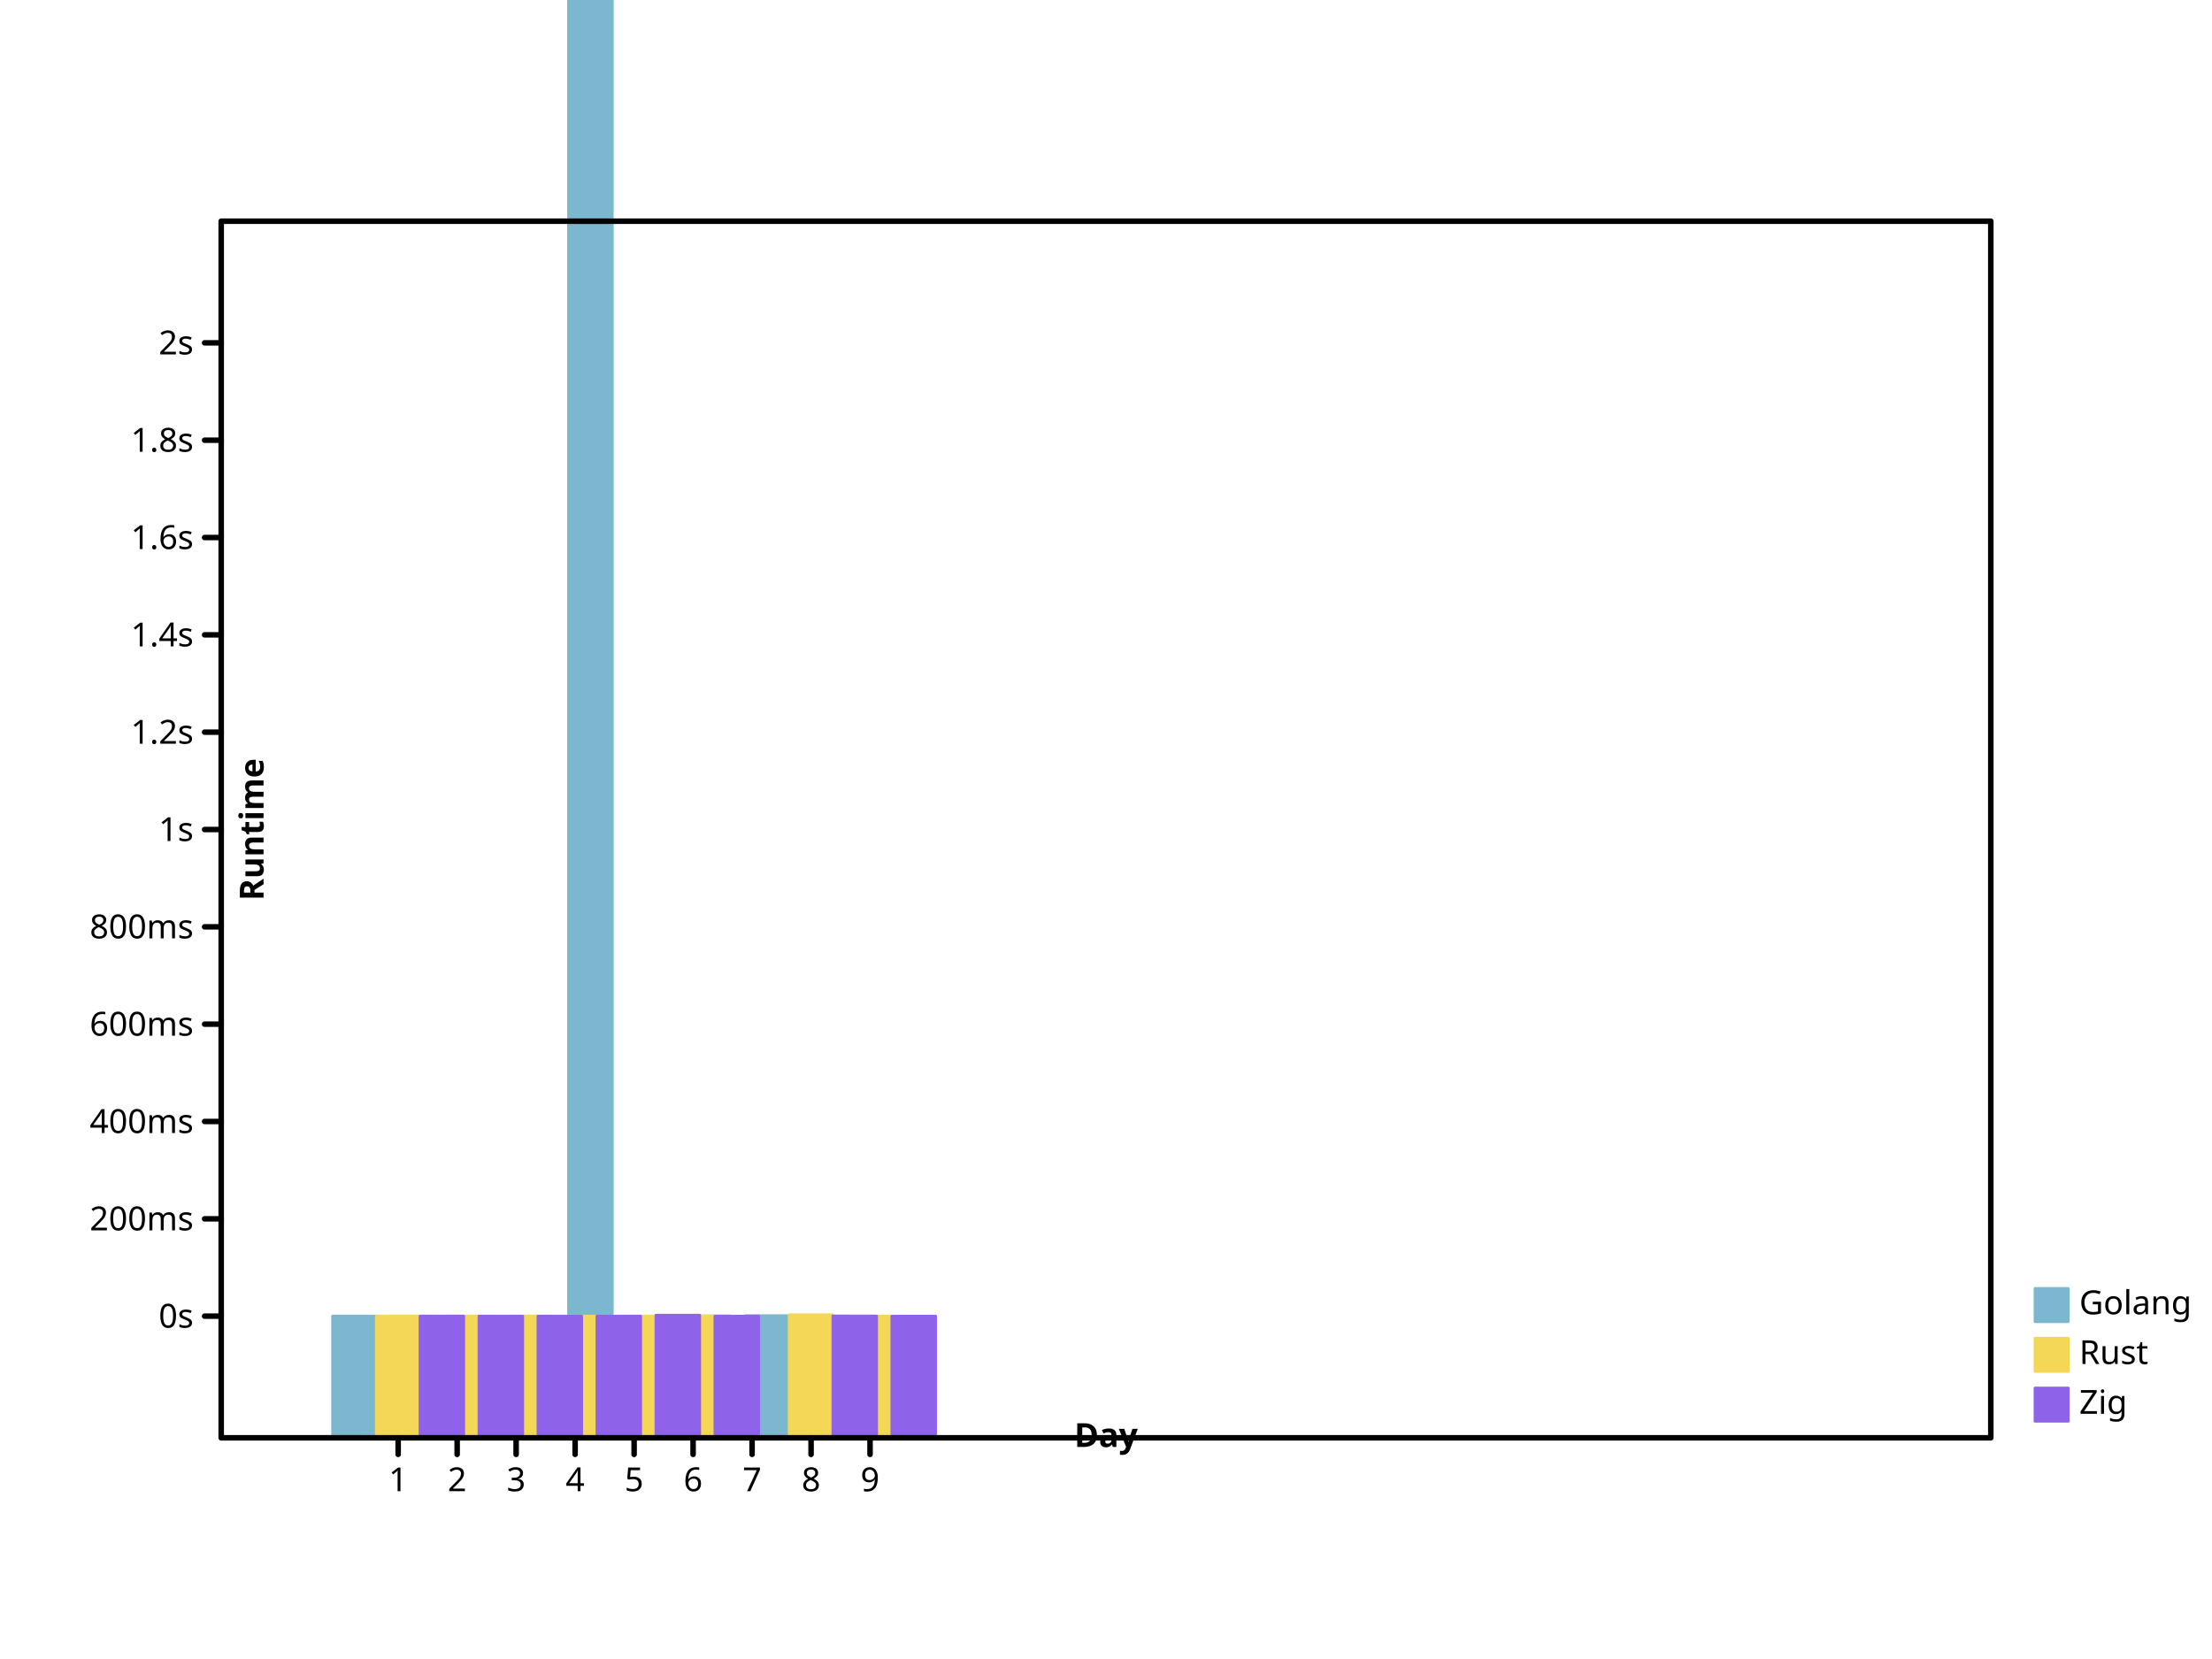
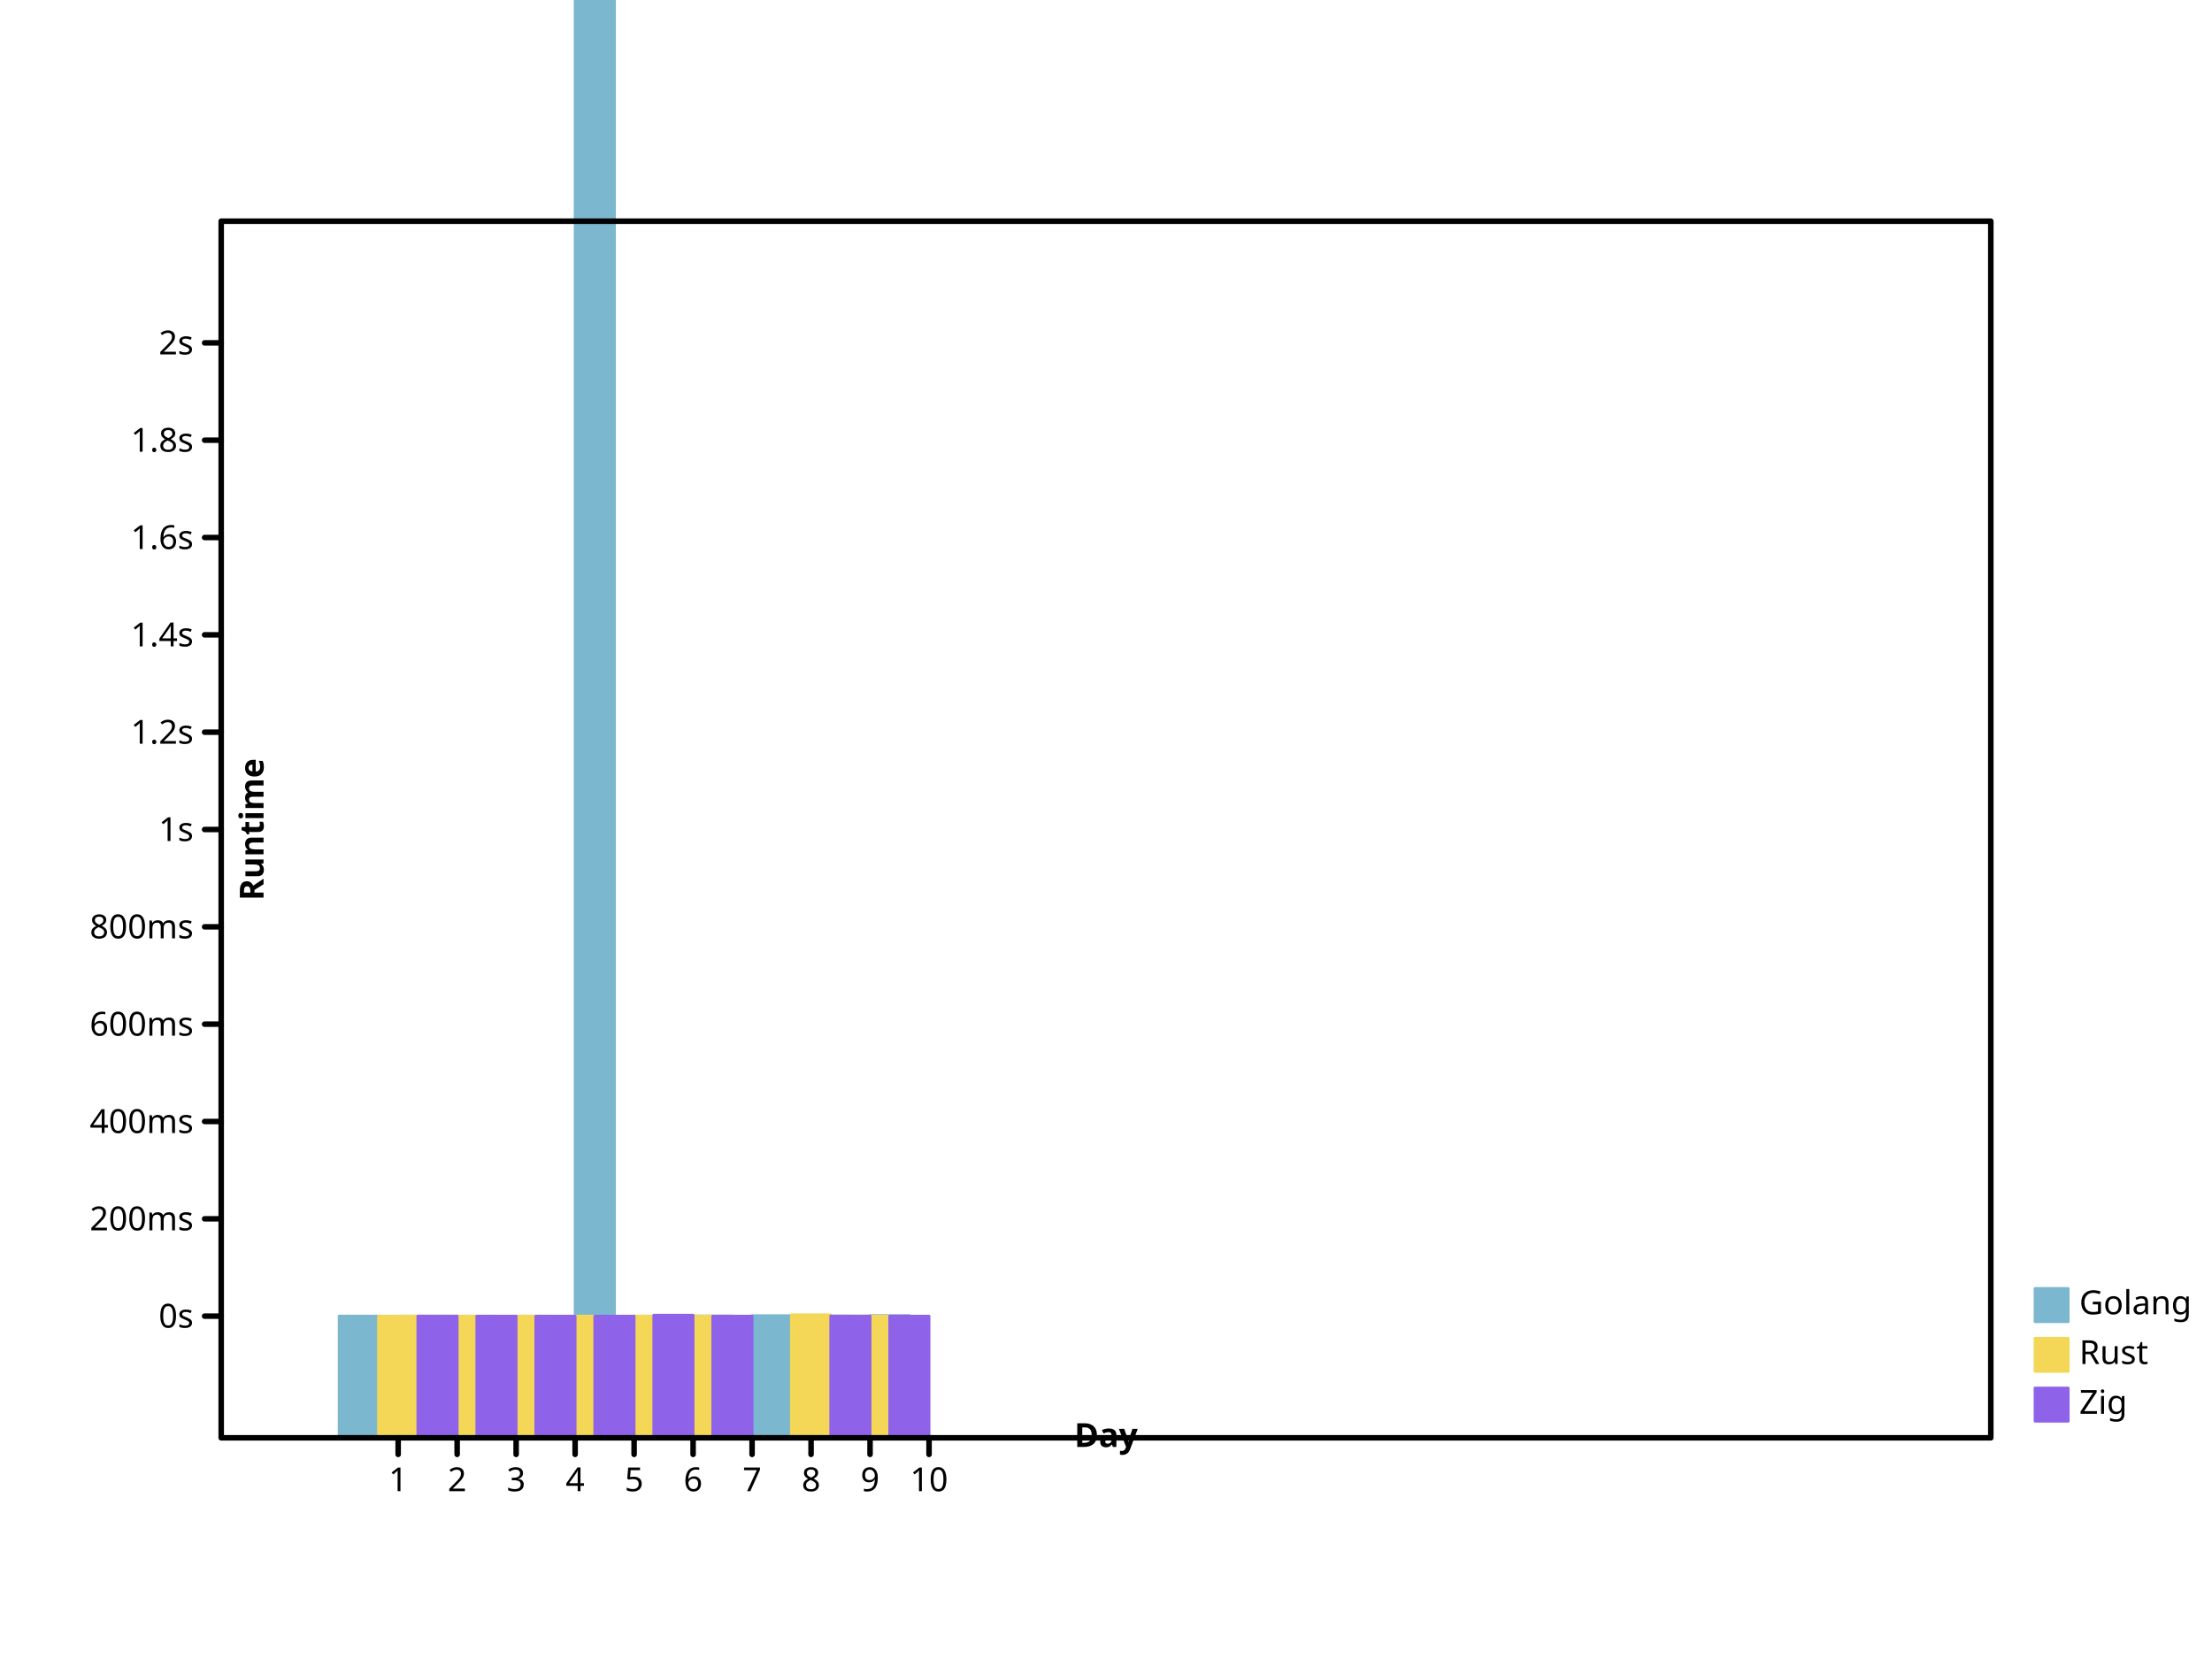
- <svg xmlns="http://www.w3.org/2000/svg" preserveAspectRatio="xMidYMid meet" width="800" height="600" viewbox="0 0 800 600">
+ <svg xmlns="http://www.w3.org/2000/svg" height="600" viewbox="0 0 800 600" preserveAspectRatio="xMidYMid meet" width="800">
  <defs>
-     <marker id="circle" viewBox="0 0 10 10 " refX="5" refY="5" markerUnits="userSpaceOnUse" markerWidth="2%" markerHeight="2%">
-       <circle r="3" fill="none" stroke="black" cx="5" cy="5" />
+     <marker refX="5" refY="5" markerUnits="userSpaceOnUse" markerWidth="2%" markerHeight="2%" id="circle" viewBox="0 0 10 10 ">
+       <circle cx="5" cy="5" r="3" fill="none" stroke="black" />
    </marker>
-     <marker markerWidth="2%" markerHeight="2%" id="filled-circle" viewBox="0 0 10 10 " refX="5" refY="5" markerUnits="userSpaceOnUse">
-       <circle stroke="none" cx="5" cy="5" r="3" fill="black" />
+     <marker id="filled-circle" viewBox="0 0 10 10 " refX="5" refY="5" markerUnits="userSpaceOnUse" markerWidth="2%" markerHeight="2%">
+       <circle cx="5" cy="5" r="3" fill="black" stroke="none" />
    </marker>
-     <marker markerUnits="userSpaceOnUse" markerWidth="2%" markerHeight="2%" id="square" viewBox="0 0 10 10 " refX="5" refY="5">
+     <marker id="square" viewBox="0 0 10 10 " refX="5" refY="5" markerUnits="userSpaceOnUse" markerWidth="2%" markerHeight="2%">
      <rect x="2" y="2" width="6" height="6" fill="none" stroke="black" />
    </marker>
-     <marker id="filled-square" viewBox="0 0 10 10 " refX="5" refY="5" markerUnits="userSpaceOnUse" markerWidth="2%" markerHeight="2%">
-       <rect stroke="none" x="2" y="2" width="6" height="6" fill="black" />
+     <marker refY="5" markerUnits="userSpaceOnUse" markerWidth="2%" markerHeight="2%" id="filled-square" viewBox="0 0 10 10 " refX="5">
+       <rect x="2" y="2" width="6" height="6" fill="black" stroke="none" />
    </marker>
  </defs>
-   <g stroke="hsl(198, 47%, 65%)" stroke-width="1px" stroke-linecap="round" stroke-linejoin="round" transform="translate(80 520 )scale(1 -1 )" fill="hsl(198, 47%, 65%)">
-     <rect vector-effect="non-scaling-stroke" x="4.029630e+01" y="0" width="1.580247e+01" height="4.403267e+01" />
-     <rect y="0" width="1.580247e+01" height="4.400104e+01" vector-effect="non-scaling-stroke" x="6.162963e+01" />
-     <rect height="4.400471e+01" vector-effect="non-scaling-stroke" x="8.296296e+01" y="0" width="1.580247e+01" />
-     <rect y="0" width="1.580247e+01" height="4.400597e+01" vector-effect="non-scaling-stroke" x="1.042963e+02" />
-     <rect y="0" width="1.580247e+01" height="7.832963e+02" vector-effect="non-scaling-stroke" x="1.256296e+02" />
-     <rect height="4.400002e+01" vector-effect="non-scaling-stroke" x="1.469630e+02" y="0" width="1.580247e+01" />
-     <rect vector-effect="non-scaling-stroke" x="1.682963e+02" y="0" width="1.580247e+01" height="4.406514e+01" />
-     <rect x="1.896296e+02" y="0" width="1.580247e+01" height="4.417566e+01" vector-effect="non-scaling-stroke" />
-     <rect height="4.401569e+01" vector-effect="non-scaling-stroke" x="2.109630e+02" y="0" width="1.580247e+01" />
+   <g fill="hsl(198, 47%, 65%)" stroke="hsl(198, 47%, 65%)" stroke-width="1px" stroke-linecap="round" stroke-linejoin="round" transform="translate(80 520 )scale(1 -1 )">
+     <rect vector-effect="non-scaling-stroke" x="4.266667e+01" y="0" width="1.422222e+01" height="4.403267e+01" />
+     <rect vector-effect="non-scaling-stroke" x="64" y="0" width="1.422222e+01" height="4.400104e+01" />
+     <rect vector-effect="non-scaling-stroke" x="8.533333e+01" y="0" width="1.422222e+01" height="4.400471e+01" />
+     <rect y="0" width="1.422222e+01" height="4.400597e+01" vector-effect="non-scaling-stroke" x="1.066667e+02" />
+     <rect width="1.422222e+01" height="7.832963e+02" vector-effect="non-scaling-stroke" x="1.280000e+02" y="0" />
+     <rect width="1.422222e+01" height="4.400002e+01" vector-effect="non-scaling-stroke" x="1.493333e+02" y="0" />
+     <rect y="0" width="1.422222e+01" height="4.406514e+01" vector-effect="non-scaling-stroke" x="1.706667e+02" />
+     <rect y="0" width="1.422222e+01" height="4.417566e+01" vector-effect="non-scaling-stroke" x="192" />
+     <rect x="2.133333e+02" y="0" width="1.422222e+01" height="4.401569e+01" vector-effect="non-scaling-stroke" />
+     <rect vector-effect="non-scaling-stroke" x="2.346667e+02" y="0" width="1.422222e+01" height="4.421617e+01" />
  </g>
-   <g stroke-width="1px" stroke-linecap="round" stroke-linejoin="round" transform="translate(80 520 )scale(1 -1 )" fill="hsl(49, 88%, 65%)" stroke="hsl(49, 88%, 65%)">
-     <rect width="1.580247e+01" height="4.401633e+01" vector-effect="non-scaling-stroke" x="5.609877e+01" y="0" />
-     <rect y="0" width="1.580247e+01" height="4.400042e+01" vector-effect="non-scaling-stroke" x="7.743210e+01" />
-     <rect height="4.400305e+01" vector-effect="non-scaling-stroke" x="9.876543e+01" y="0" width="1.580247e+01" />
-     <rect height="4.400333e+01" vector-effect="non-scaling-stroke" x="1.200988e+02" y="0" width="1.580247e+01" />
-     <rect x="1.414321e+02" y="0" width="1.580247e+01" height="4.400195e+01" vector-effect="non-scaling-stroke" />
-     <rect y="0" width="1.580247e+01" height="4.400002e+01" vector-effect="non-scaling-stroke" x="1.627654e+02" />
-     <rect height="4.449101e+01" vector-effect="non-scaling-stroke" x="2.054321e+02" y="0" width="1.580247e+01" />
-     <rect y="0" width="1.580247e+01" height="4.400863e+01" vector-effect="non-scaling-stroke" x="2.267654e+02" />
+   <g fill="hsl(49, 88%, 65%)" stroke="hsl(49, 88%, 65%)" stroke-width="1px" stroke-linecap="round" stroke-linejoin="round" transform="translate(80 520 )scale(1 -1 )">
+     <rect y="0" width="1.422222e+01" height="4.401633e+01" vector-effect="non-scaling-stroke" x="5.688889e+01" />
+     <rect y="0" width="1.422222e+01" height="4.400042e+01" vector-effect="non-scaling-stroke" x="7.822222e+01" />
+     <rect height="4.400305e+01" vector-effect="non-scaling-stroke" x="9.955556e+01" y="0" width="1.422222e+01" />
+     <rect vector-effect="non-scaling-stroke" x="1.208889e+02" y="0" width="1.422222e+01" height="4.400333e+01" />
+     <rect x="1.422222e+02" y="0" width="1.422222e+01" height="4.400195e+01" vector-effect="non-scaling-stroke" />
+     <rect y="0" width="1.422222e+01" height="4.400002e+01" vector-effect="non-scaling-stroke" x="1.635556e+02" />
+     <rect vector-effect="non-scaling-stroke" x="2.062222e+02" y="0" width="1.422222e+01" height="4.449101e+01" />
+     <rect width="1.422222e+01" height="4.400863e+01" vector-effect="non-scaling-stroke" x="2.275556e+02" y="0" />
  </g>
-   <g fill="hsl(260, 76%, 65%)" stroke="hsl(260, 76%, 65%)" stroke-width="1px" stroke-linecap="round" stroke-linejoin="round" transform="translate(80 520 )scale(1 -1 )">
-     <rect x="7.190123e+01" y="0" width="1.580247e+01" height="4.401287e+01" vector-effect="non-scaling-stroke" />
-     <rect y="0" width="1.580247e+01" height="4.400046e+01" vector-effect="non-scaling-stroke" x="9.323457e+01" />
-     <rect height="4.400241e+01" vector-effect="non-scaling-stroke" x="1.145679e+02" y="0" width="1.580247e+01" />
-     <rect height="4.400937e+01" vector-effect="non-scaling-stroke" x="1.359012e+02" y="0" width="1.580247e+01" />
-     <rect vector-effect="non-scaling-stroke" x="1.572346e+02" y="0" width="1.580247e+01" height="4.434469e+01" />
-     <rect x="1.785679e+02" y="0" width="1.580247e+01" height="4.400002e+01" vector-effect="non-scaling-stroke" />
-     <rect x="2.212346e+02" y="0" width="1.580247e+01" height="4.403870e+01" vector-effect="non-scaling-stroke" />
-     <rect height="4.400895e+01" vector-effect="non-scaling-stroke" x="2.425679e+02" y="0" width="1.580247e+01" />
+   <g stroke-width="1px" stroke-linecap="round" stroke-linejoin="round" transform="translate(80 520 )scale(1 -1 )" fill="hsl(260, 76%, 65%)" stroke="hsl(260, 76%, 65%)">
+     <rect y="0" width="1.422222e+01" height="4.401287e+01" vector-effect="non-scaling-stroke" x="7.111111e+01" />
+     <rect y="0" width="1.422222e+01" height="4.400046e+01" vector-effect="non-scaling-stroke" x="9.244444e+01" />
+     <rect width="1.422222e+01" height="4.400241e+01" vector-effect="non-scaling-stroke" x="1.137778e+02" y="0" />
+     <rect y="0" width="1.422222e+01" height="4.400937e+01" vector-effect="non-scaling-stroke" x="1.351111e+02" />
+     <rect width="1.422222e+01" height="4.434469e+01" vector-effect="non-scaling-stroke" x="1.564444e+02" y="0" />
+     <rect height="4.400002e+01" vector-effect="non-scaling-stroke" x="1.777778e+02" y="0" width="1.422222e+01" />
+     <rect width="1.422222e+01" height="4.403870e+01" vector-effect="non-scaling-stroke" x="2.204444e+02" y="0" />
+     <rect vector-effect="non-scaling-stroke" x="2.417778e+02" y="0" width="1.422222e+01" height="4.400895e+01" />
  </g>
-   <g font-weight="normal" stroke-linecap="round" font-family="sans-serif" font-style="normal" text-anchor="start" stroke="hsl(198, 47%, 65%)" fill="hsl(198, 47%, 65%)" stroke-width="1px" stroke-linejoin="round" font-size="12px" dominant-baseline="hanging">
-     <rect y="466" width="12" height="12" vector-effect="non-scaling-stroke" x="736" />
+   <g font-family="sans-serif" font-style="normal" dominant-baseline="hanging" stroke-linejoin="round" fill="hsl(198, 47%, 65%)" font-size="12px" font-weight="normal" stroke-linecap="round" text-anchor="start" stroke="hsl(198, 47%, 65%)" stroke-width="1px">
+     <rect x="736" y="466" width="12" height="12" vector-effect="non-scaling-stroke" />
    <g fill="black" stroke="black">
-       <text vector-effect="non-scaling-stroke" x="752" y="466" dominant-baseline="hanging" stroke="none">Golang</text>
+       <text stroke="none" vector-effect="non-scaling-stroke" x="752" y="466" dominant-baseline="hanging">Golang</text>
    </g>
-     <g stroke-linejoin="round" font-family="sans-serif" stroke="hsl(49, 88%, 65%)" text-anchor="start" font-style="normal" font-weight="normal" fill="hsl(49, 88%, 65%)" stroke-width="1px" stroke-linecap="round" font-size="12px" dominant-baseline="hanging">
-       <rect vector-effect="non-scaling-stroke" x="736" y="484" width="12" height="12" />
+     <g stroke-linecap="round" font-family="sans-serif" stroke-linejoin="round" font-size="12px" text-anchor="start" dominant-baseline="hanging" fill="hsl(49, 88%, 65%)" font-style="normal" stroke="hsl(49, 88%, 65%)" stroke-width="1px" font-weight="normal">
+       <rect x="736" y="484" width="12" height="12" vector-effect="non-scaling-stroke" />
      <g stroke="black" fill="black">
        <text x="752" y="484" dominant-baseline="hanging" stroke="none" vector-effect="non-scaling-stroke">Rust</text>
      </g>
-       <g text-anchor="start" fill="hsl(260, 76%, 65%)" stroke-linecap="round" stroke-linejoin="round" font-style="normal" font-weight="normal" dominant-baseline="hanging" stroke="hsl(260, 76%, 65%)" stroke-width="1px" font-family="sans-serif" font-size="12px">
-         <rect height="12" vector-effect="non-scaling-stroke" x="736" y="502" width="12" />
-         <g stroke="black" fill="black">
+       <g fill="hsl(260, 76%, 65%)" stroke="hsl(260, 76%, 65%)" stroke-width="1px" stroke-linecap="round" font-family="sans-serif" font-style="normal" stroke-linejoin="round" font-size="12px" font-weight="normal" text-anchor="start" dominant-baseline="hanging">
+         <rect vector-effect="non-scaling-stroke" x="736" y="502" width="12" height="12" />
+         <g fill="black" stroke="black">
          <text y="502" dominant-baseline="hanging" stroke="none" vector-effect="non-scaling-stroke" x="752">Zig</text>
-           <g dominant-baseline="hanging" font-family="sans-serif" font-style="normal" stroke-width="2px" stroke-linecap="round" font-weight="normal" stroke-linejoin="round" font-size="12px" text-anchor="start" fill="none">
-             <rect vector-effect="non-scaling-stroke" x="80" y="80" width="640" height="440" />
+           <g font-weight="normal" dominant-baseline="hanging" fill="none" stroke-linecap="round" font-family="sans-serif" font-size="12px" text-anchor="start" font-style="normal" stroke-width="2px" stroke-linejoin="round">
+             <rect y="80" width="640" height="440" vector-effect="non-scaling-stroke" x="80" />
          </g>
-           <g dominant-baseline="hanging" stroke-linejoin="round" font-family="sans-serif" font-style="normal" font-weight="normal" fill="none" stroke-width="2px" stroke-linecap="round" stroke="black" text-anchor="start" transform="translate(80 520 )scale(1 -1 )" font-size="12px">
-             <path d="M64,0 L64,-6 M8.533333e+01,0 L8.533333e+01,-6 M1.066667e+02,0 L1.066667e+02,-6 M128,0 L128,-6 M1.493333e+02,0 L1.493333e+02,-6 M1.706667e+02,0 L1.706667e+02,-6 M192,0 L192,-6 M2.133333e+02,0 L2.133333e+02,-6 M2.346667e+02,0 L2.346667e+02,-6 " vector-effect="non-scaling-stroke" />
+           <g font-size="12px" font-weight="normal" text-anchor="start" dominant-baseline="hanging" transform="translate(80 520 )scale(1 -1 )" stroke="black" stroke-linecap="round" font-family="sans-serif" font-style="normal" stroke-width="2px" stroke-linejoin="round" fill="none">
+             <path vector-effect="non-scaling-stroke" d="M64,0 L64,-6 M8.533333e+01,0 L8.533333e+01,-6 M1.066667e+02,0 L1.066667e+02,-6 M128,0 L128,-6 M1.493333e+02,0 L1.493333e+02,-6 M1.706667e+02,0 L1.706667e+02,-6 M192,0 L192,-6 M2.133333e+02,0 L2.133333e+02,-6 M2.346667e+02,0 L2.346667e+02,-6 M256,0 L256,-6 " />
          </g>
-           <g font-family="sans-serif" font-size="12px" font-weight="normal" fill="black" stroke="black" stroke-linejoin="round" font-style="normal" stroke-width="2px" dominant-baseline="hanging" transform="translate(80 520 )scale(1 1 )" text-anchor="middle" stroke-linecap="round">
-             <text y="10" dominant-baseline="hanging" stroke="none" vector-effect="non-scaling-stroke" x="64">1</text>
+           <g stroke-width="2px" font-size="12px" text-anchor="middle" fill="black" dominant-baseline="hanging" font-style="normal" transform="translate(80 520 )scale(1 1 )" stroke="black" stroke-linejoin="round" font-weight="normal" stroke-linecap="round" font-family="sans-serif">
+             <text x="64" y="10" dominant-baseline="hanging" stroke="none" vector-effect="non-scaling-stroke">1</text>
            <text dominant-baseline="hanging" stroke="none" vector-effect="non-scaling-stroke" x="8.533333e+01" y="10">2</text>
            <text stroke="none" vector-effect="non-scaling-stroke" x="1.066667e+02" y="10" dominant-baseline="hanging">3</text>
-             <text stroke="none" vector-effect="non-scaling-stroke" x="128" y="10" dominant-baseline="hanging">4</text>
-             <text vector-effect="non-scaling-stroke" x="1.493333e+02" y="10" dominant-baseline="hanging" stroke="none">5</text>
+             <text x="128" y="10" dominant-baseline="hanging" stroke="none" vector-effect="non-scaling-stroke">4</text>
+             <text y="10" dominant-baseline="hanging" stroke="none" vector-effect="non-scaling-stroke" x="1.493333e+02">5</text>
            <text stroke="none" vector-effect="non-scaling-stroke" x="1.706667e+02" y="10" dominant-baseline="hanging">6</text>
            <text x="192" y="10" dominant-baseline="hanging" stroke="none" vector-effect="non-scaling-stroke">7</text>
-             <text stroke="none" vector-effect="non-scaling-stroke" x="2.133333e+02" y="10" dominant-baseline="hanging">8</text>
+             <text dominant-baseline="hanging" stroke="none" vector-effect="non-scaling-stroke" x="2.133333e+02" y="10">8</text>
            <text stroke="none" vector-effect="non-scaling-stroke" x="2.346667e+02" y="10" dominant-baseline="hanging">9</text>
+             <text vector-effect="non-scaling-stroke" x="256" y="10" dominant-baseline="hanging" stroke="none">10</text>
          </g>
-           <g stroke-width="2px" stroke="black" text-anchor="middle" stroke-linecap="round" font-family="sans-serif" font-size="12px" font-style="normal" transform="translate(80 520 )scale(1 1 )rotate(0 0 0 )" stroke-linejoin="round" font-weight="bold" fill="black" dominant-baseline="baseline">
-             <text vector-effect="non-scaling-stroke" x="320" y="-6" dominant-baseline="baseline" stroke="none">Day</text>
+           <g text-anchor="middle" dominant-baseline="baseline" fill="black" stroke-linecap="round" stroke="black" stroke-linejoin="round" font-weight="bold" font-family="sans-serif" font-style="normal" stroke-width="2px" font-size="12px" transform="translate(80 520 )scale(1 1 )rotate(0 0 0 )">
+             <text stroke="none" vector-effect="non-scaling-stroke" x="320" y="-6" dominant-baseline="baseline">Day</text>
          </g>
-           <g text-anchor="middle" transform="translate(80 520 )scale(1 -1 )" font-family="sans-serif" font-size="12px" font-weight="bold" stroke-linecap="round" stroke="black" font-style="normal" fill="black" stroke-width="2px" stroke-linejoin="round" dominant-baseline="baseline">
+           <g font-weight="bold" stroke-linecap="round" font-family="sans-serif" stroke-width="2px" stroke-linejoin="round" font-size="12px" text-anchor="middle" dominant-baseline="baseline" transform="translate(80 520 )scale(1 -1 )" fill="black" font-style="normal" stroke="black">
            <path vector-effect="non-scaling-stroke" d="M0,44 L-6,44 M0,7.920000e+01 L-6,7.920000e+01 M0,1.144000e+02 L-6,1.144000e+02 M0,1.496000e+02 L-6,1.496000e+02 M0,1.848000e+02 L-6,1.848000e+02 M0,220 L-6,220 M0,2.552000e+02 L-6,2.552000e+02 M0,2.904000e+02 L-6,2.904000e+02 M0,3.256000e+02 L-6,3.256000e+02 M0,3.608000e+02 L-6,3.608000e+02 M0,396 L-6,396 " />
          </g>
-           <g stroke-linejoin="round" stroke-width="2px" stroke-linecap="round" text-anchor="end" transform="translate(80 520 )scale(1 1 )" stroke="black" font-family="sans-serif" font-size="12px" font-style="normal" font-weight="normal" fill="black" dominant-baseline="middle">
-             <text x="-10" y="-44" dominant-baseline="middle" stroke="none" vector-effect="non-scaling-stroke">0s</text>
-             <text stroke="none" vector-effect="non-scaling-stroke" x="-10" y="-7.920000e+01" dominant-baseline="middle">200ms</text>
-             <text x="-10" y="-1.144000e+02" dominant-baseline="middle" stroke="none" vector-effect="non-scaling-stroke">400ms</text>
-             <text stroke="none" vector-effect="non-scaling-stroke" x="-10" y="-1.496000e+02" dominant-baseline="middle">600ms</text>
-             <text x="-10" y="-1.848000e+02" dominant-baseline="middle" stroke="none" vector-effect="non-scaling-stroke">800ms</text>
-             <text stroke="none" vector-effect="non-scaling-stroke" x="-10" y="-220" dominant-baseline="middle">1s</text>
-             <text stroke="none" vector-effect="non-scaling-stroke" x="-10" y="-2.552000e+02" dominant-baseline="middle">1.2s</text>
-             <text dominant-baseline="middle" stroke="none" vector-effect="non-scaling-stroke" x="-10" y="-2.904000e+02">1.4s</text>
-             <text stroke="none" vector-effect="non-scaling-stroke" x="-10" y="-3.256000e+02" dominant-baseline="middle">1.6s</text>
-             <text x="-10" y="-3.608000e+02" dominant-baseline="middle" stroke="none" vector-effect="non-scaling-stroke">1.8s</text>
-             <text x="-10" y="-396" dominant-baseline="middle" stroke="none" vector-effect="non-scaling-stroke">2s</text>
+           <g stroke-linejoin="round" font-weight="normal" fill="black" font-family="sans-serif" dominant-baseline="middle" stroke="black" stroke-width="2px" font-size="12px" text-anchor="end" stroke-linecap="round" font-style="normal" transform="translate(80 520 )scale(1 1 )">
+             <text stroke="none" vector-effect="non-scaling-stroke" x="-10" y="-44" dominant-baseline="middle">0s</text>
+             <text x="-10" y="-7.920000e+01" dominant-baseline="middle" stroke="none" vector-effect="non-scaling-stroke">200ms</text>
+             <text y="-1.144000e+02" dominant-baseline="middle" stroke="none" vector-effect="non-scaling-stroke" x="-10">400ms</text>
+             <text dominant-baseline="middle" stroke="none" vector-effect="non-scaling-stroke" x="-10" y="-1.496000e+02">600ms</text>
+             <text stroke="none" vector-effect="non-scaling-stroke" x="-10" y="-1.848000e+02" dominant-baseline="middle">800ms</text>
+             <text vector-effect="non-scaling-stroke" x="-10" y="-220" dominant-baseline="middle" stroke="none">1s</text>
+             <text dominant-baseline="middle" stroke="none" vector-effect="non-scaling-stroke" x="-10" y="-2.552000e+02">1.2s</text>
+             <text x="-10" y="-2.904000e+02" dominant-baseline="middle" stroke="none" vector-effect="non-scaling-stroke">1.4s</text>
+             <text dominant-baseline="middle" stroke="none" vector-effect="non-scaling-stroke" x="-10" y="-3.256000e+02">1.6s</text>
+             <text vector-effect="non-scaling-stroke" x="-10" y="-3.608000e+02" dominant-baseline="middle" stroke="none">1.8s</text>
+             <text y="-396" dominant-baseline="middle" stroke="none" vector-effect="non-scaling-stroke" x="-10">2s</text>
          </g>
-           <g font-size="12px" font-style="normal" font-weight="bold" stroke-linecap="round" stroke-linejoin="round" text-anchor="middle" fill="black" stroke-width="2px" font-family="sans-serif" dominant-baseline="hanging" stroke="black" transform="translate(80 520 )scale(1 1 )rotate(-90 0 0 )">
-             <text vector-effect="non-scaling-stroke" x="220" y="6" dominant-baseline="hanging" stroke="none">Runtime</text>
+           <g stroke-linecap="round" font-style="normal" stroke="black" font-weight="bold" text-anchor="middle" font-size="12px" dominant-baseline="hanging" fill="black" font-family="sans-serif" transform="translate(80 520 )scale(1 1 )rotate(-90 0 0 )" stroke-width="2px" stroke-linejoin="round">
+             <text dominant-baseline="hanging" stroke="none" vector-effect="non-scaling-stroke" x="220" y="6">Runtime</text>
          </g>
        </g>
      </g>
    </g>
  </g>
</svg>
